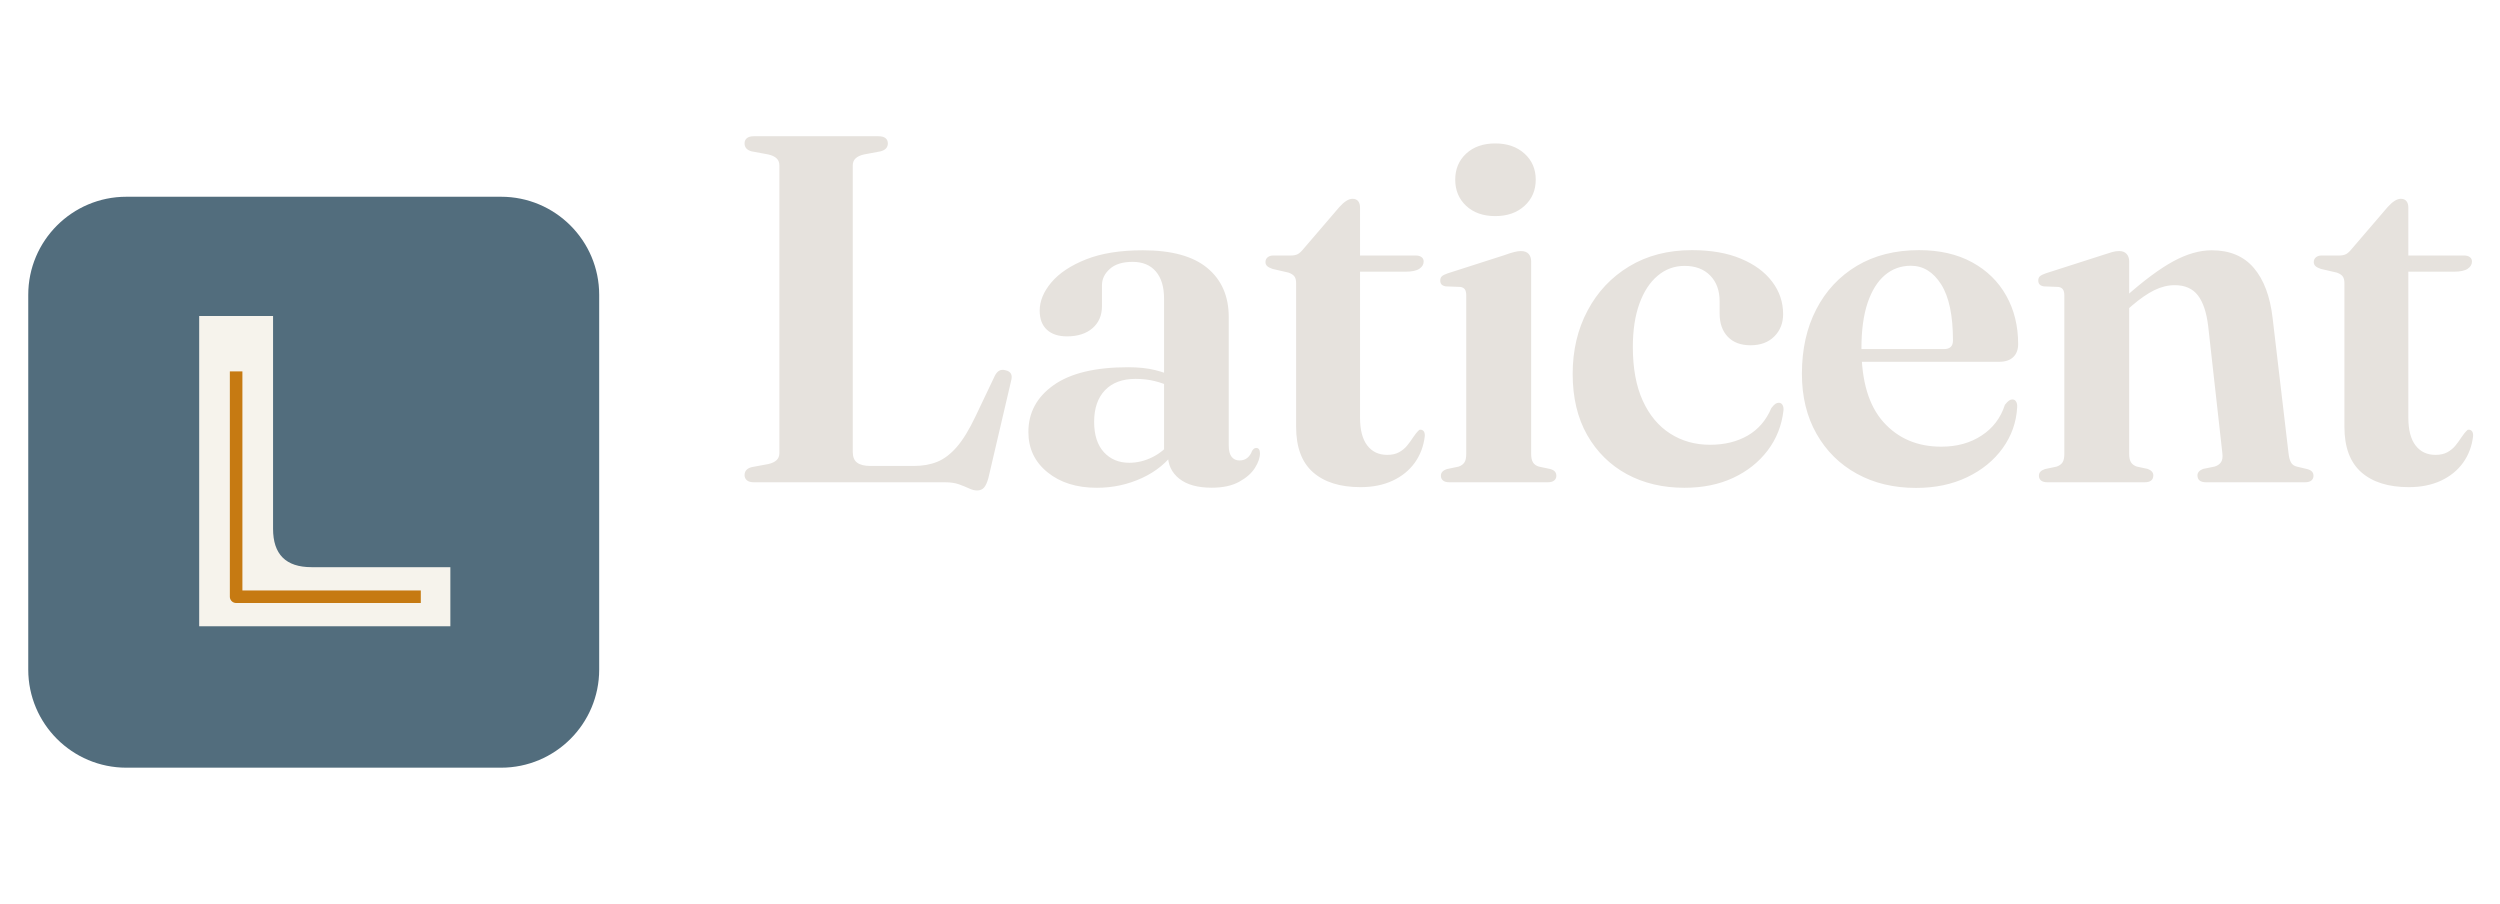
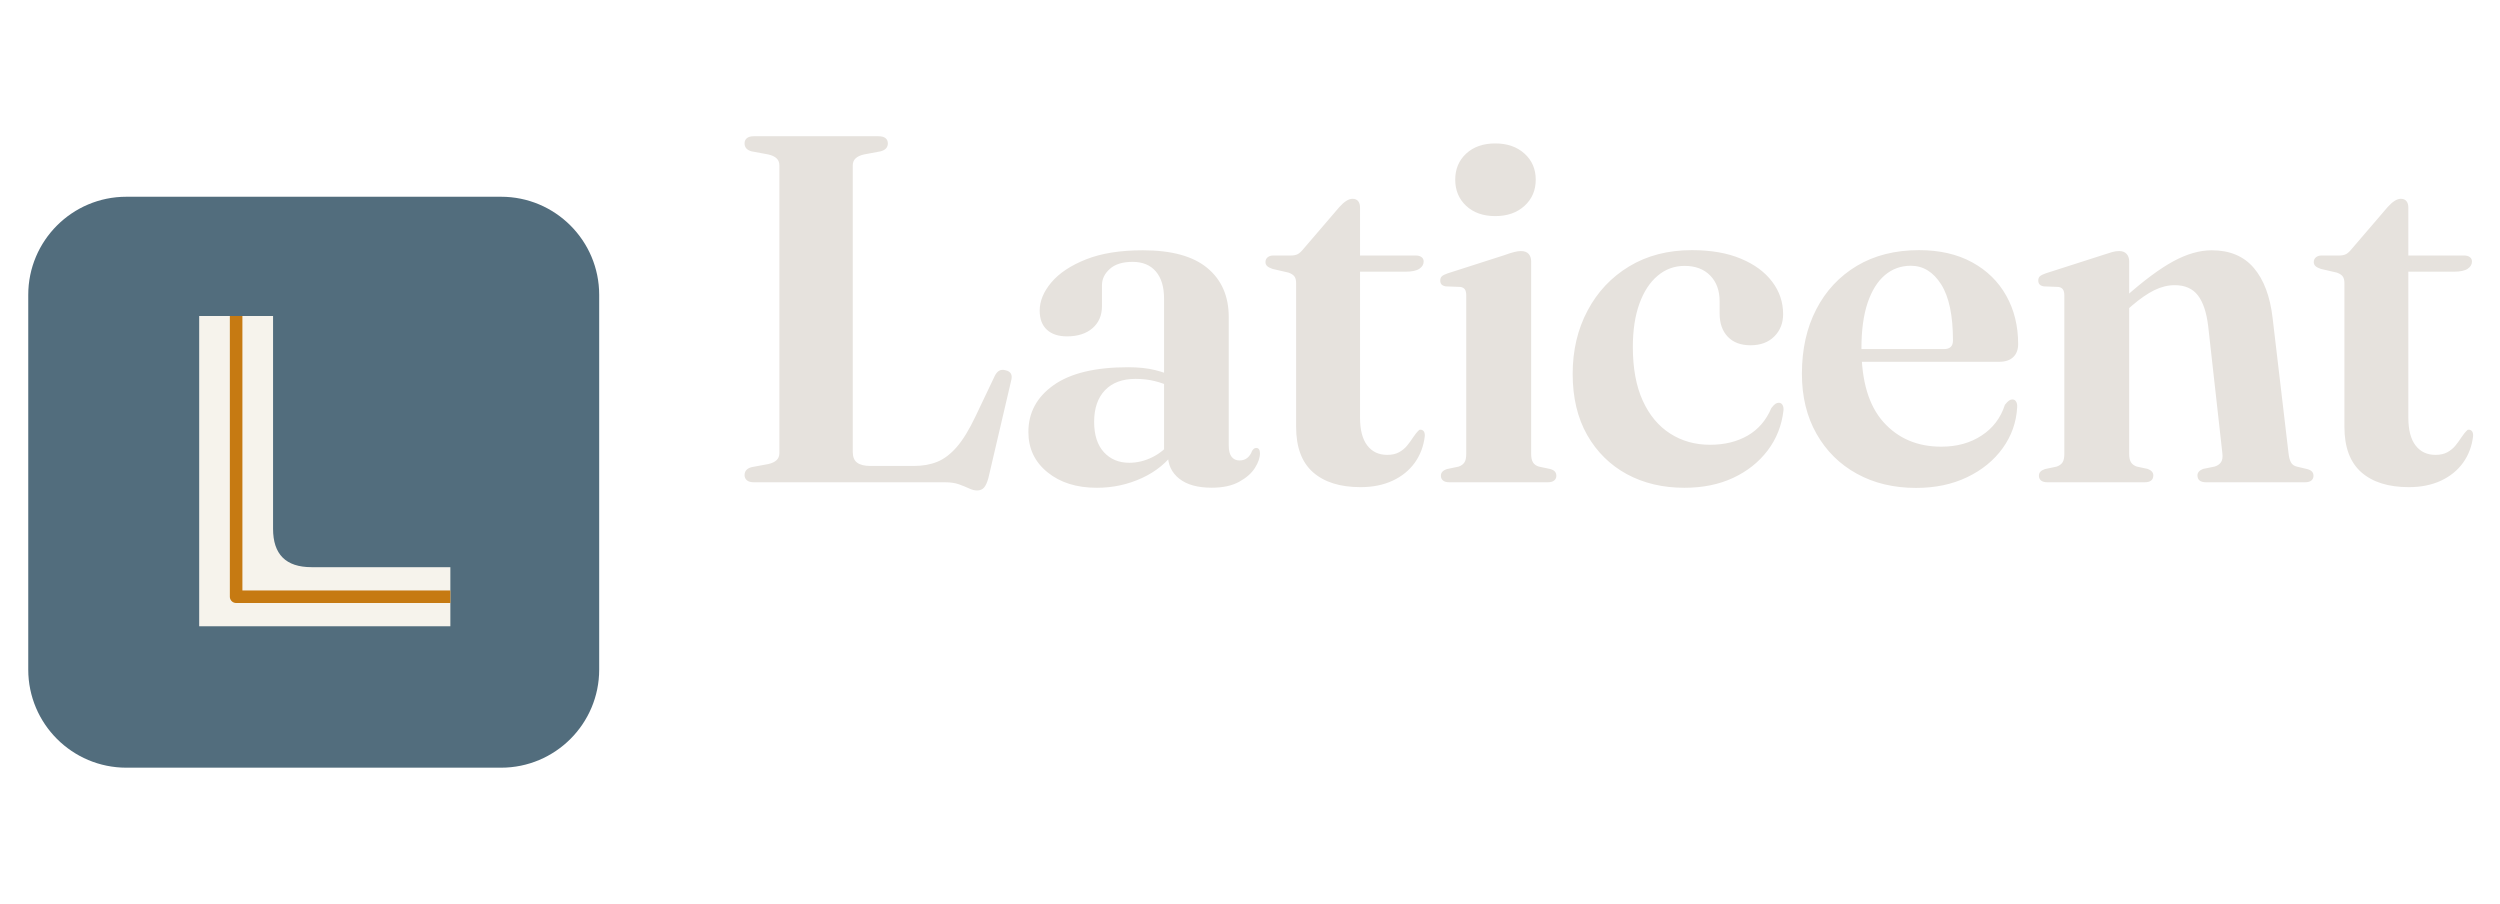
<svg xmlns="http://www.w3.org/2000/svg" viewBox="0 0 354 128" fill="none">
  <g transform="translate(4.00 27.86) scale(0.6316)">
    <rect x="0" y="0" width="128" height="128" rx="22" fill="#526D7D" />
    <g transform="translate(13.48 11) scale(0.8281)">
      <path d="M30.00 19.00 L50.00 19.00 L50.00 76.60 Q50.00 87.00 60.40 87.00 L98.00 87.00 L98.00 103.00 L30.00 103.00 Z" fill="#F6F3EC" />
      <clipPath id="laticent-tile-cut-lockup-dark">
        <path d="M30.00 19.00 L50.00 19.00 L50.00 76.60 Q50.00 87.00 60.40 87.00 L98.00 87.00 L98.00 103.00 L30.00 103.00 Z" />
      </clipPath>
      <g clip-path="url(#laticent-tile-cut-lockup-dark)">
-         <path d="M40.00 34.00 L40.00 95.00 L90.00 95.00" fill="none" stroke-width="3.40" stroke-linecap="butt" stroke-linejoin="round" stroke="#C67A12" />
+         <path d="M40.00 15.00 L40.00 95.00 L102.00 95.00" fill="none" stroke-width="3.40" stroke-linecap="butt" stroke-linejoin="round" stroke="#C67A12" />
      </g>
    </g>
  </g>
  <g transform="translate(105.43 68.29)">
    <path d="M19.26 -46.86 16.91 -46.42Q16.12 -46.24 15.72 -45.86Q15.32 -45.49 15.32 -44.86V-4.31Q15.32 -3.23 15.95 -2.77Q16.58 -2.31 17.83 -2.31H23.97Q25.84 -2.31 27.29 -2.90Q28.74 -3.49 30.06 -5.01Q31.37 -6.52 32.72 -9.37L35.42 -15.04Q35.68 -15.58 36.06 -15.80Q36.44 -16.01 36.95 -15.86Q37.50 -15.75 37.72 -15.37Q37.93 -15.00 37.73 -14.31L34.53 -0.62Q34.27 0.33 33.92 0.74Q33.57 1.16 32.92 1.16Q32.39 1.16 31.79 0.87Q31.18 0.59 30.36 0.29Q29.55 0.00 28.37 0.00H1.32Q0.66 0.00 0.33 -0.28Q0.00 -0.57 0.00 -1.01Q0.00 -1.87 0.99 -2.14L3.36 -2.58Q4.15 -2.76 4.54 -3.14Q4.93 -3.51 4.93 -4.14V-44.86Q4.93 -45.49 4.54 -45.86Q4.15 -46.24 3.36 -46.42L0.99 -46.86Q0.00 -47.13 0.00 -47.99Q0.00 -48.45 0.33 -48.73Q0.66 -49.00 1.32 -49.00H18.93Q19.63 -49.00 19.96 -48.73Q20.29 -48.45 20.29 -47.99Q20.29 -47.13 19.26 -46.86ZM59.94 -3.92V-4.48L59.40 -4.42V-26.01Q59.40 -28.51 58.23 -29.86Q57.07 -31.21 54.95 -31.21Q52.82 -31.21 51.72 -30.21Q50.61 -29.22 50.61 -27.91V-24.96Q50.61 -22.98 49.27 -21.82Q47.93 -20.66 45.66 -20.66Q43.83 -20.66 42.81 -21.60Q41.79 -22.54 41.79 -24.31Q41.79 -26.34 43.45 -28.31Q45.12 -30.28 48.37 -31.57Q51.61 -32.85 56.39 -32.85Q62.52 -32.85 65.54 -30.33Q68.56 -27.82 68.56 -23.39V-5.21Q68.56 -4.12 68.97 -3.60Q69.38 -3.09 70.07 -3.09Q70.76 -3.09 71.20 -3.46Q71.65 -3.84 71.85 -4.42Q71.97 -4.62 72.11 -4.74Q72.25 -4.86 72.46 -4.86Q72.72 -4.86 72.85 -4.66Q72.98 -4.45 72.98 -4.11Q72.98 -3.15 72.26 -2.02Q71.54 -0.89 70.02 -0.06Q68.50 0.77 66.15 0.77Q63.16 0.77 61.55 -0.51Q59.94 -1.79 59.94 -3.92ZM40.19 -7.12Q40.19 -11.23 43.77 -13.76Q47.35 -16.29 54.31 -16.29Q56.53 -16.29 58.16 -15.88Q59.79 -15.47 61.04 -14.84L60.50 -13.45Q59.31 -14.03 58.07 -14.33Q56.83 -14.64 55.36 -14.64Q52.58 -14.64 51.04 -13.04Q49.50 -11.43 49.50 -8.56Q49.50 -5.77 50.88 -4.26Q52.26 -2.76 54.47 -2.76Q56.16 -2.76 57.76 -3.56Q59.36 -4.36 60.44 -5.79L61.04 -4.53Q59.27 -1.98 56.27 -0.60Q53.27 0.78 49.88 0.78Q45.59 0.78 42.89 -1.42Q40.19 -3.61 40.19 -7.12ZM77.02 -29.69 74.77 -30.21Q74.23 -30.39 73.99 -30.62Q73.76 -30.85 73.76 -31.18Q73.76 -31.60 74.07 -31.86Q74.38 -32.11 74.86 -32.11H77.38Q77.95 -32.11 78.34 -32.31Q78.72 -32.52 79.15 -33.06L84.23 -38.98Q84.73 -39.54 85.20 -39.84Q85.66 -40.14 86.09 -40.14Q86.61 -40.14 86.88 -39.81Q87.15 -39.49 87.15 -38.89V-9.17Q87.15 -6.55 88.17 -5.22Q89.19 -3.88 90.99 -3.88Q92.00 -3.88 92.67 -4.25Q93.34 -4.62 93.80 -5.17Q94.26 -5.73 94.66 -6.35Q95.06 -6.97 95.54 -7.42Q95.86 -7.51 96.11 -7.29Q96.35 -7.07 96.32 -6.53Q96.07 -4.41 94.91 -2.78Q93.74 -1.15 91.78 -0.23Q89.81 0.69 87.22 0.69Q82.89 0.69 80.49 -1.42Q78.10 -3.53 78.10 -7.85V-28.19Q78.10 -28.84 77.85 -29.16Q77.61 -29.48 77.02 -29.69ZM83.84 -29.82 83.95 -32.11H95.03Q95.57 -32.11 95.86 -31.88Q96.16 -31.66 96.16 -31.26Q96.16 -30.64 95.55 -30.23Q94.94 -29.82 93.61 -29.82ZM111.38 -31.29V-4.02Q111.38 -3.22 111.65 -2.80Q111.91 -2.39 112.47 -2.22L114.03 -1.89Q114.52 -1.77 114.74 -1.52Q114.95 -1.27 114.95 -0.91Q114.95 -0.51 114.64 -0.25Q114.33 0.00 113.71 0.00H99.81Q99.20 0.00 98.90 -0.25Q98.60 -0.51 98.60 -0.91Q98.60 -1.27 98.81 -1.49Q99.01 -1.72 99.46 -1.87L101.12 -2.22Q101.67 -2.42 101.93 -2.81Q102.19 -3.20 102.19 -4.02V-26.45Q102.19 -27.04 101.99 -27.32Q101.79 -27.60 101.35 -27.66L99.29 -27.74Q98.88 -27.81 98.69 -28.01Q98.51 -28.21 98.51 -28.56Q98.51 -28.96 98.74 -29.17Q98.97 -29.38 99.55 -29.58L107.56 -32.15Q108.49 -32.49 109.01 -32.61Q109.53 -32.74 109.92 -32.74Q110.67 -32.74 111.03 -32.33Q111.38 -31.93 111.38 -31.29ZM106.30 -37.69Q103.74 -37.69 102.18 -39.14Q100.63 -40.59 100.63 -42.85Q100.63 -45.10 102.18 -46.54Q103.74 -47.98 106.30 -47.98Q108.85 -47.98 110.44 -46.54Q112.03 -45.10 112.03 -42.85Q112.03 -40.59 110.44 -39.14Q108.85 -37.69 106.30 -37.69ZM147.06 -23.81Q147.06 -21.91 145.82 -20.66Q144.57 -19.40 142.44 -19.40Q140.38 -19.40 139.23 -20.60Q138.07 -21.81 138.07 -23.88V-25.62Q138.07 -27.91 136.74 -29.27Q135.40 -30.64 133.11 -30.64Q130.95 -30.64 129.30 -29.25Q127.64 -27.86 126.71 -25.29Q125.78 -22.72 125.78 -19.15Q125.78 -14.64 127.18 -11.56Q128.59 -8.48 131.06 -6.90Q133.54 -5.31 136.71 -5.31Q139.78 -5.31 142.04 -6.61Q144.29 -7.91 145.39 -10.50Q145.73 -10.95 145.97 -11.11Q146.20 -11.26 146.47 -11.26Q146.81 -11.24 146.98 -10.94Q147.15 -10.64 147.11 -10.17Q146.74 -6.96 144.86 -4.49Q142.98 -2.02 139.98 -0.62Q136.97 0.78 133.08 0.78Q128.50 0.78 124.93 -1.15Q121.37 -3.09 119.31 -6.70Q117.26 -10.32 117.26 -15.34Q117.26 -20.35 119.37 -24.31Q121.47 -28.28 125.26 -30.57Q129.06 -32.87 134.15 -32.87Q138.20 -32.87 141.08 -31.66Q143.96 -30.46 145.51 -28.40Q147.06 -26.35 147.06 -23.81ZM180.34 -19.57Q180.34 -18.40 179.65 -17.73Q178.96 -17.06 177.64 -17.06H155.83V-18.86H169.84Q171.11 -18.86 171.11 -20.07Q171.11 -25.39 169.44 -28.02Q167.77 -30.66 165.14 -30.66Q163.04 -30.66 161.47 -29.33Q159.90 -28.00 159.02 -25.40Q158.15 -22.80 158.15 -18.98Q158.15 -12.02 161.26 -8.53Q164.38 -5.04 169.46 -5.04Q172.77 -5.04 175.17 -6.62Q177.57 -8.19 178.46 -10.96Q178.81 -11.41 179.05 -11.57Q179.30 -11.73 179.51 -11.73Q179.87 -11.73 180.05 -11.42Q180.24 -11.11 180.20 -10.61Q180.03 -7.45 178.16 -4.84Q176.29 -2.24 173.12 -0.72Q169.95 0.80 165.89 0.80Q161.14 0.80 157.50 -1.21Q153.86 -3.21 151.79 -6.86Q149.72 -10.50 149.72 -15.36Q149.72 -20.56 151.75 -24.48Q153.77 -28.41 157.49 -30.64Q161.22 -32.87 166.31 -32.87Q170.67 -32.87 173.82 -31.15Q176.96 -29.44 178.65 -26.43Q180.34 -23.42 180.34 -19.57ZM196.06 -31.29V-4.02Q196.06 -3.22 196.33 -2.81Q196.60 -2.40 197.15 -2.22L198.69 -1.89Q199.48 -1.58 199.48 -0.98Q199.48 0.00 198.24 0.00H184.50Q183.89 0.00 183.58 -0.25Q183.28 -0.51 183.28 -0.91Q183.28 -1.27 183.49 -1.49Q183.70 -1.72 184.14 -1.87L185.80 -2.22Q186.36 -2.42 186.62 -2.81Q186.88 -3.20 186.88 -4.02V-26.45Q186.88 -27.04 186.67 -27.32Q186.47 -27.60 186.03 -27.66L183.98 -27.74Q183.56 -27.81 183.38 -28.01Q183.19 -28.21 183.19 -28.56Q183.19 -28.96 183.42 -29.17Q183.66 -29.38 184.23 -29.58L192.24 -32.15Q193.15 -32.45 193.66 -32.60Q194.17 -32.74 194.64 -32.74Q195.34 -32.74 195.70 -32.33Q196.06 -31.93 196.06 -31.29ZM195.16 -23.89 194.11 -24.98 195.43 -26.17Q199.42 -29.72 202.31 -31.29Q205.19 -32.85 207.75 -32.85Q211.58 -32.85 213.71 -30.35Q215.84 -27.85 216.37 -23.27L218.62 -4.17Q218.71 -3.28 218.97 -2.82Q219.22 -2.35 219.83 -2.21L221.27 -1.87Q221.75 -1.74 221.96 -1.50Q222.16 -1.27 222.16 -0.91Q222.16 -0.51 221.86 -0.25Q221.56 0.00 220.94 0.00H206.97Q205.73 0.00 205.73 -0.98Q205.73 -1.57 206.52 -1.89L208.15 -2.22Q208.76 -2.40 209.07 -2.85Q209.37 -3.30 209.25 -4.17L207.25 -22.10Q206.90 -25.04 205.78 -26.48Q204.67 -27.91 202.51 -27.91Q201.08 -27.91 199.62 -27.20Q198.17 -26.48 196.50 -25.05ZM225.46 -29.69 223.21 -30.21Q222.67 -30.39 222.43 -30.62Q222.20 -30.85 222.20 -31.18Q222.20 -31.60 222.51 -31.86Q222.82 -32.11 223.30 -32.11H225.82Q226.39 -32.11 226.78 -32.31Q227.16 -32.52 227.59 -33.06L232.67 -38.98Q233.17 -39.54 233.64 -39.84Q234.10 -40.14 234.53 -40.14Q235.05 -40.14 235.32 -39.81Q235.59 -39.49 235.59 -38.89V-9.17Q235.59 -6.55 236.61 -5.22Q237.63 -3.88 239.43 -3.88Q240.44 -3.88 241.11 -4.25Q241.78 -4.62 242.24 -5.17Q242.70 -5.73 243.10 -6.35Q243.50 -6.97 243.98 -7.42Q244.30 -7.51 244.55 -7.29Q244.79 -7.07 244.76 -6.53Q244.51 -4.41 243.35 -2.78Q242.18 -1.15 240.22 -0.23Q238.25 0.69 235.66 0.69Q231.33 0.69 228.93 -1.42Q226.54 -3.53 226.54 -7.85V-28.19Q226.54 -28.84 226.29 -29.16Q226.05 -29.48 225.46 -29.69ZM232.28 -29.82 232.39 -32.11H243.47Q244.01 -32.11 244.30 -31.88Q244.60 -31.66 244.60 -31.26Q244.60 -30.64 243.99 -30.23Q243.38 -29.82 242.05 -29.82Z" fill="#E6E2DD" />
  </g>
</svg>
